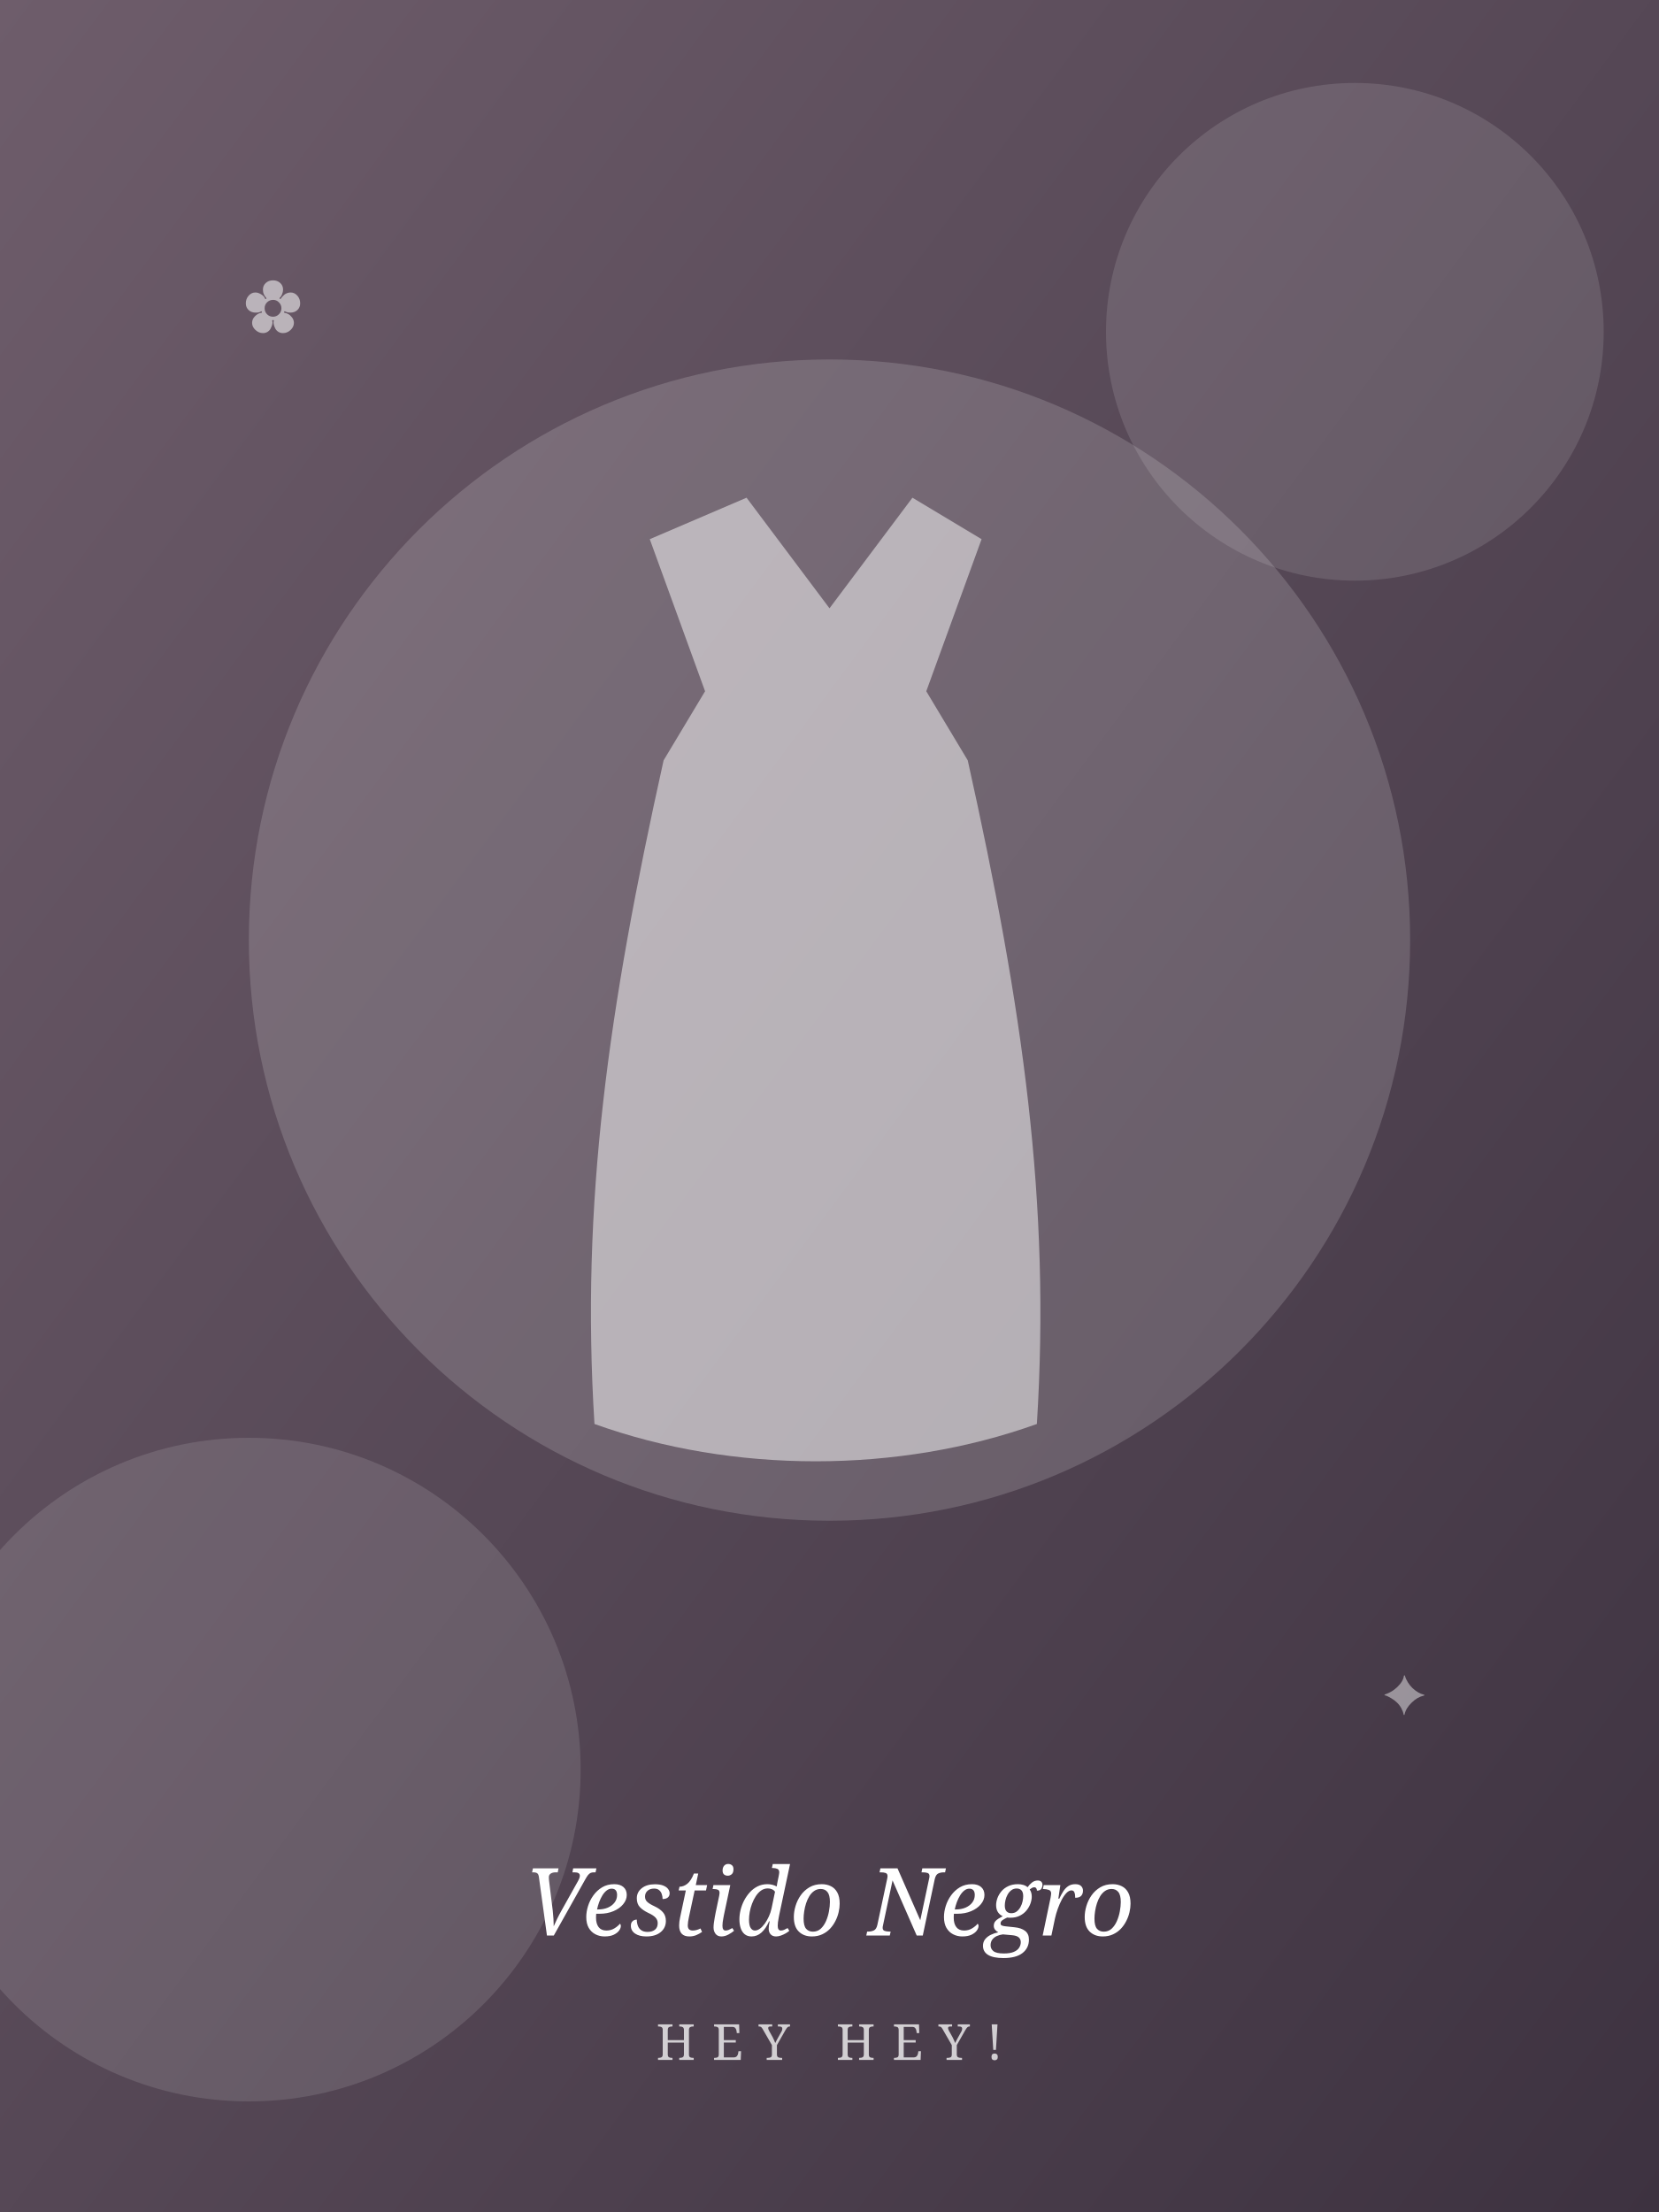
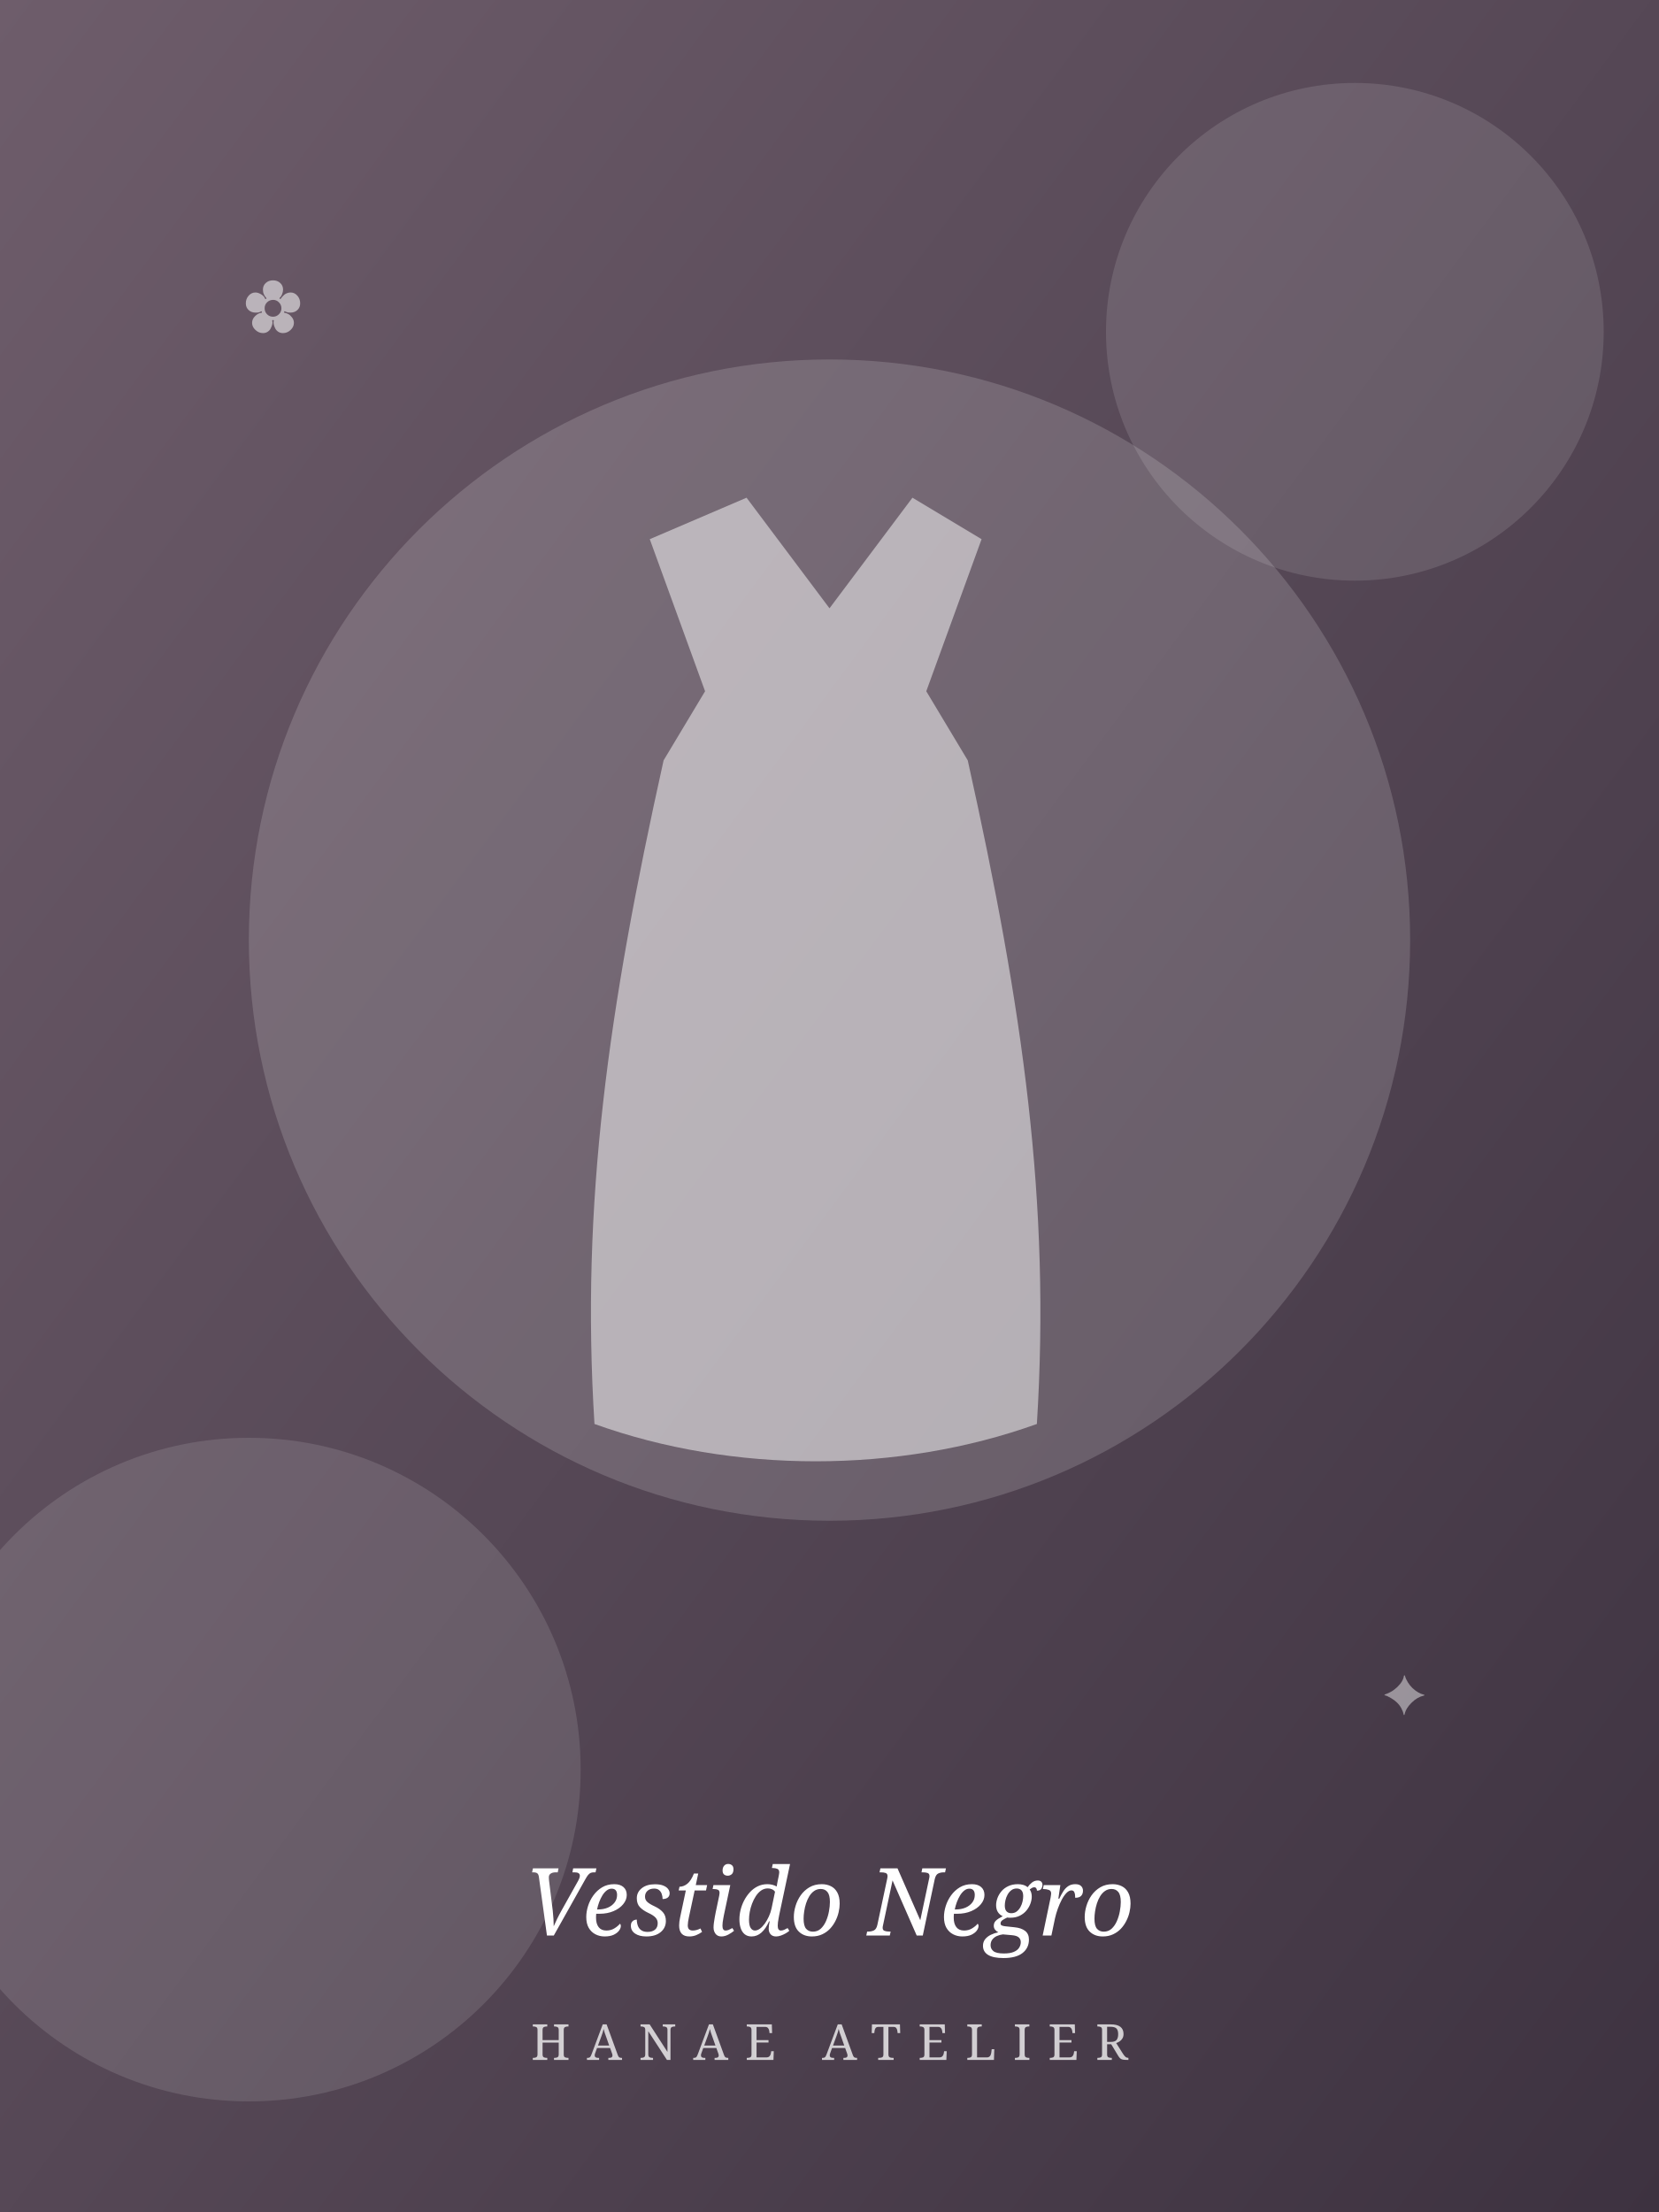
<svg xmlns="http://www.w3.org/2000/svg" width="600" height="800" viewBox="0 0 600 800">
  <defs>
    <linearGradient id="bg" x1="0" y1="0" x2="1" y2="1">
      <stop offset="0" stop-color="#6e5d6b" />
      <stop offset="1" stop-color="#3d3240" />
    </linearGradient>
  </defs>
  <rect width="600" height="800" fill="url(#bg)" />
  <circle cx="300" cy="340" r="210" fill="rgba(255,255,255,0.16)" />
  <circle cx="490" cy="120" r="90" fill="rgba(255,255,255,0.12)" />
  <circle cx="90" cy="640" r="120" fill="rgba(255,255,255,0.12)" />
  <text x="88" y="120" font-family="Georgia, serif" font-size="26" fill="rgba(255,255,255,0.55)">✿</text>
  <text x="500" y="620" font-family="Georgia, serif" font-size="20" fill="rgba(255,255,255,0.45)">✦</text>
  <path d="M270 180 l30 40 l30 -40 l25 15 -20 55 15 25 c20 90 30 160 25 240 -50 18 -110 18 -160 0 -5 -80 5 -150 25 -240 l15 -25 -20 -55 z" fill="rgba(255,255,255,0.5)" />
  <text x="300" y="700" font-family="Georgia, serif" font-size="34" font-style="italic" text-anchor="middle" fill="#ffffff">Vestido Negro</text>
-   <text x="300" y="745" font-family="Georgia, serif" font-size="18" letter-spacing="6" text-anchor="middle" fill="#ffffff" opacity="0.75">HEY HEY!</text>
+   <text x="300" y="745" font-family="Georgia, serif" font-size="18" letter-spacing="6" text-anchor="middle" fill="#ffffff" opacity="0.75">HANAE ATELIER</text>
</svg>
